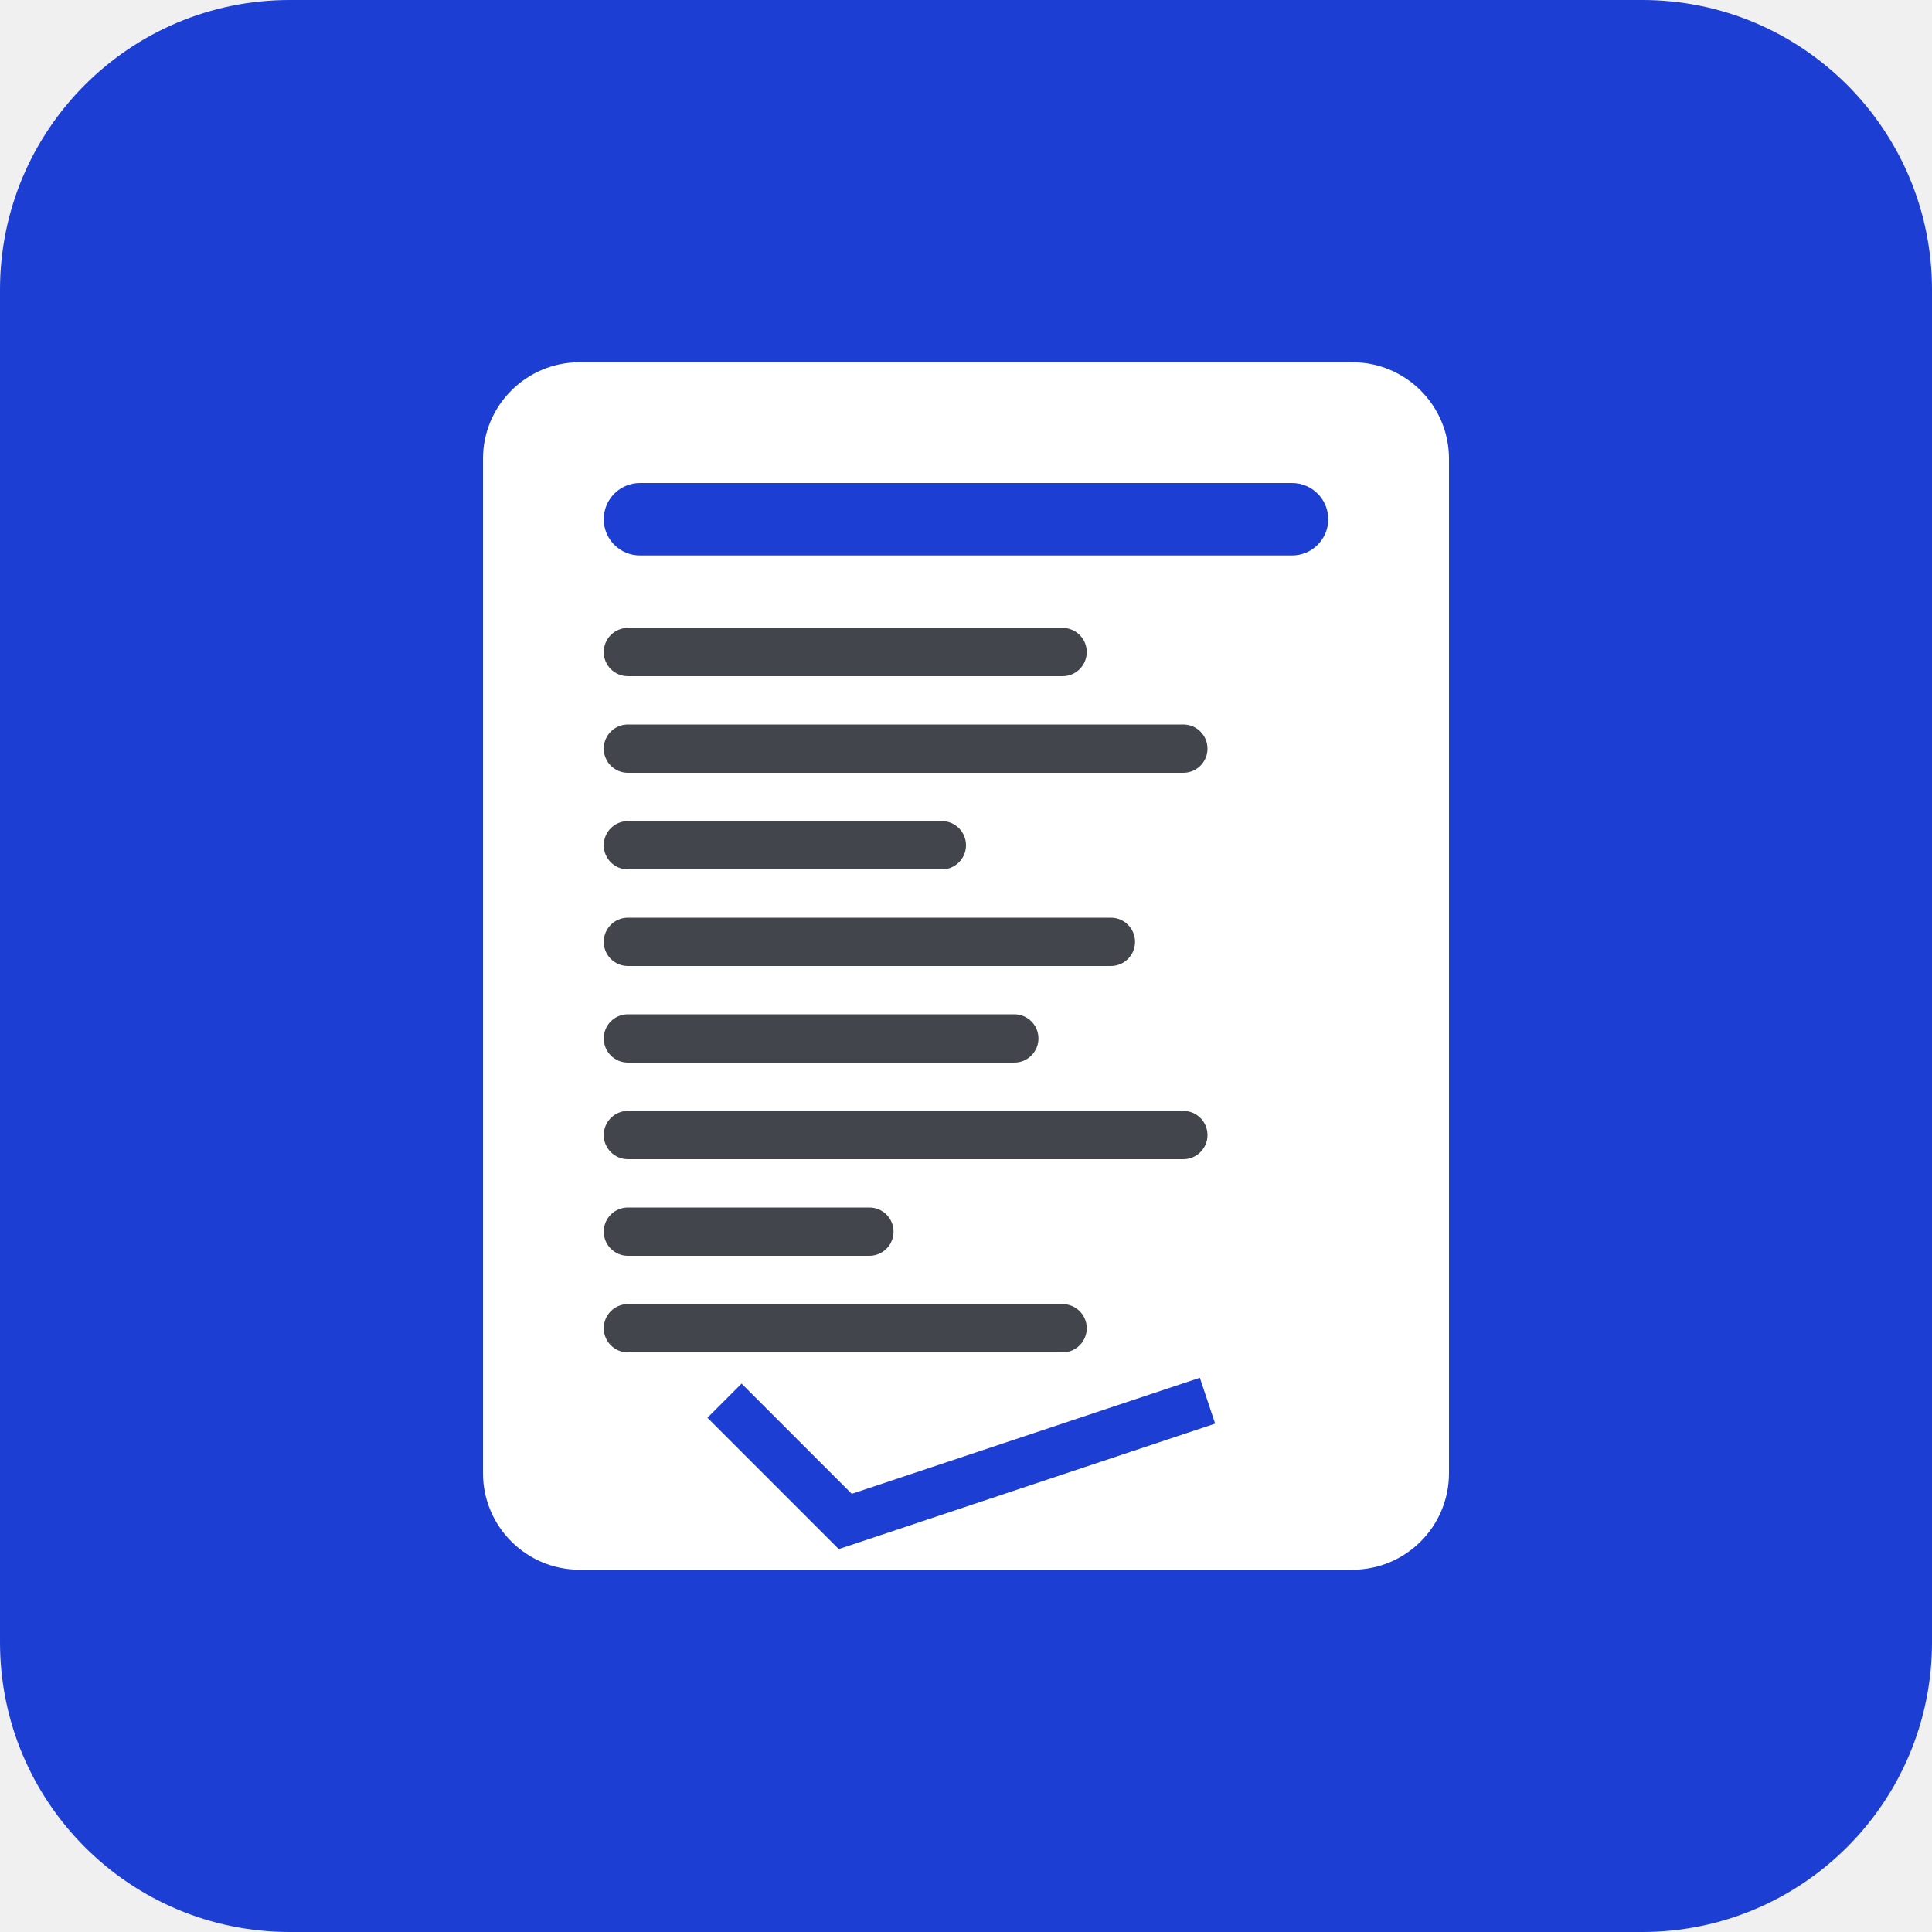
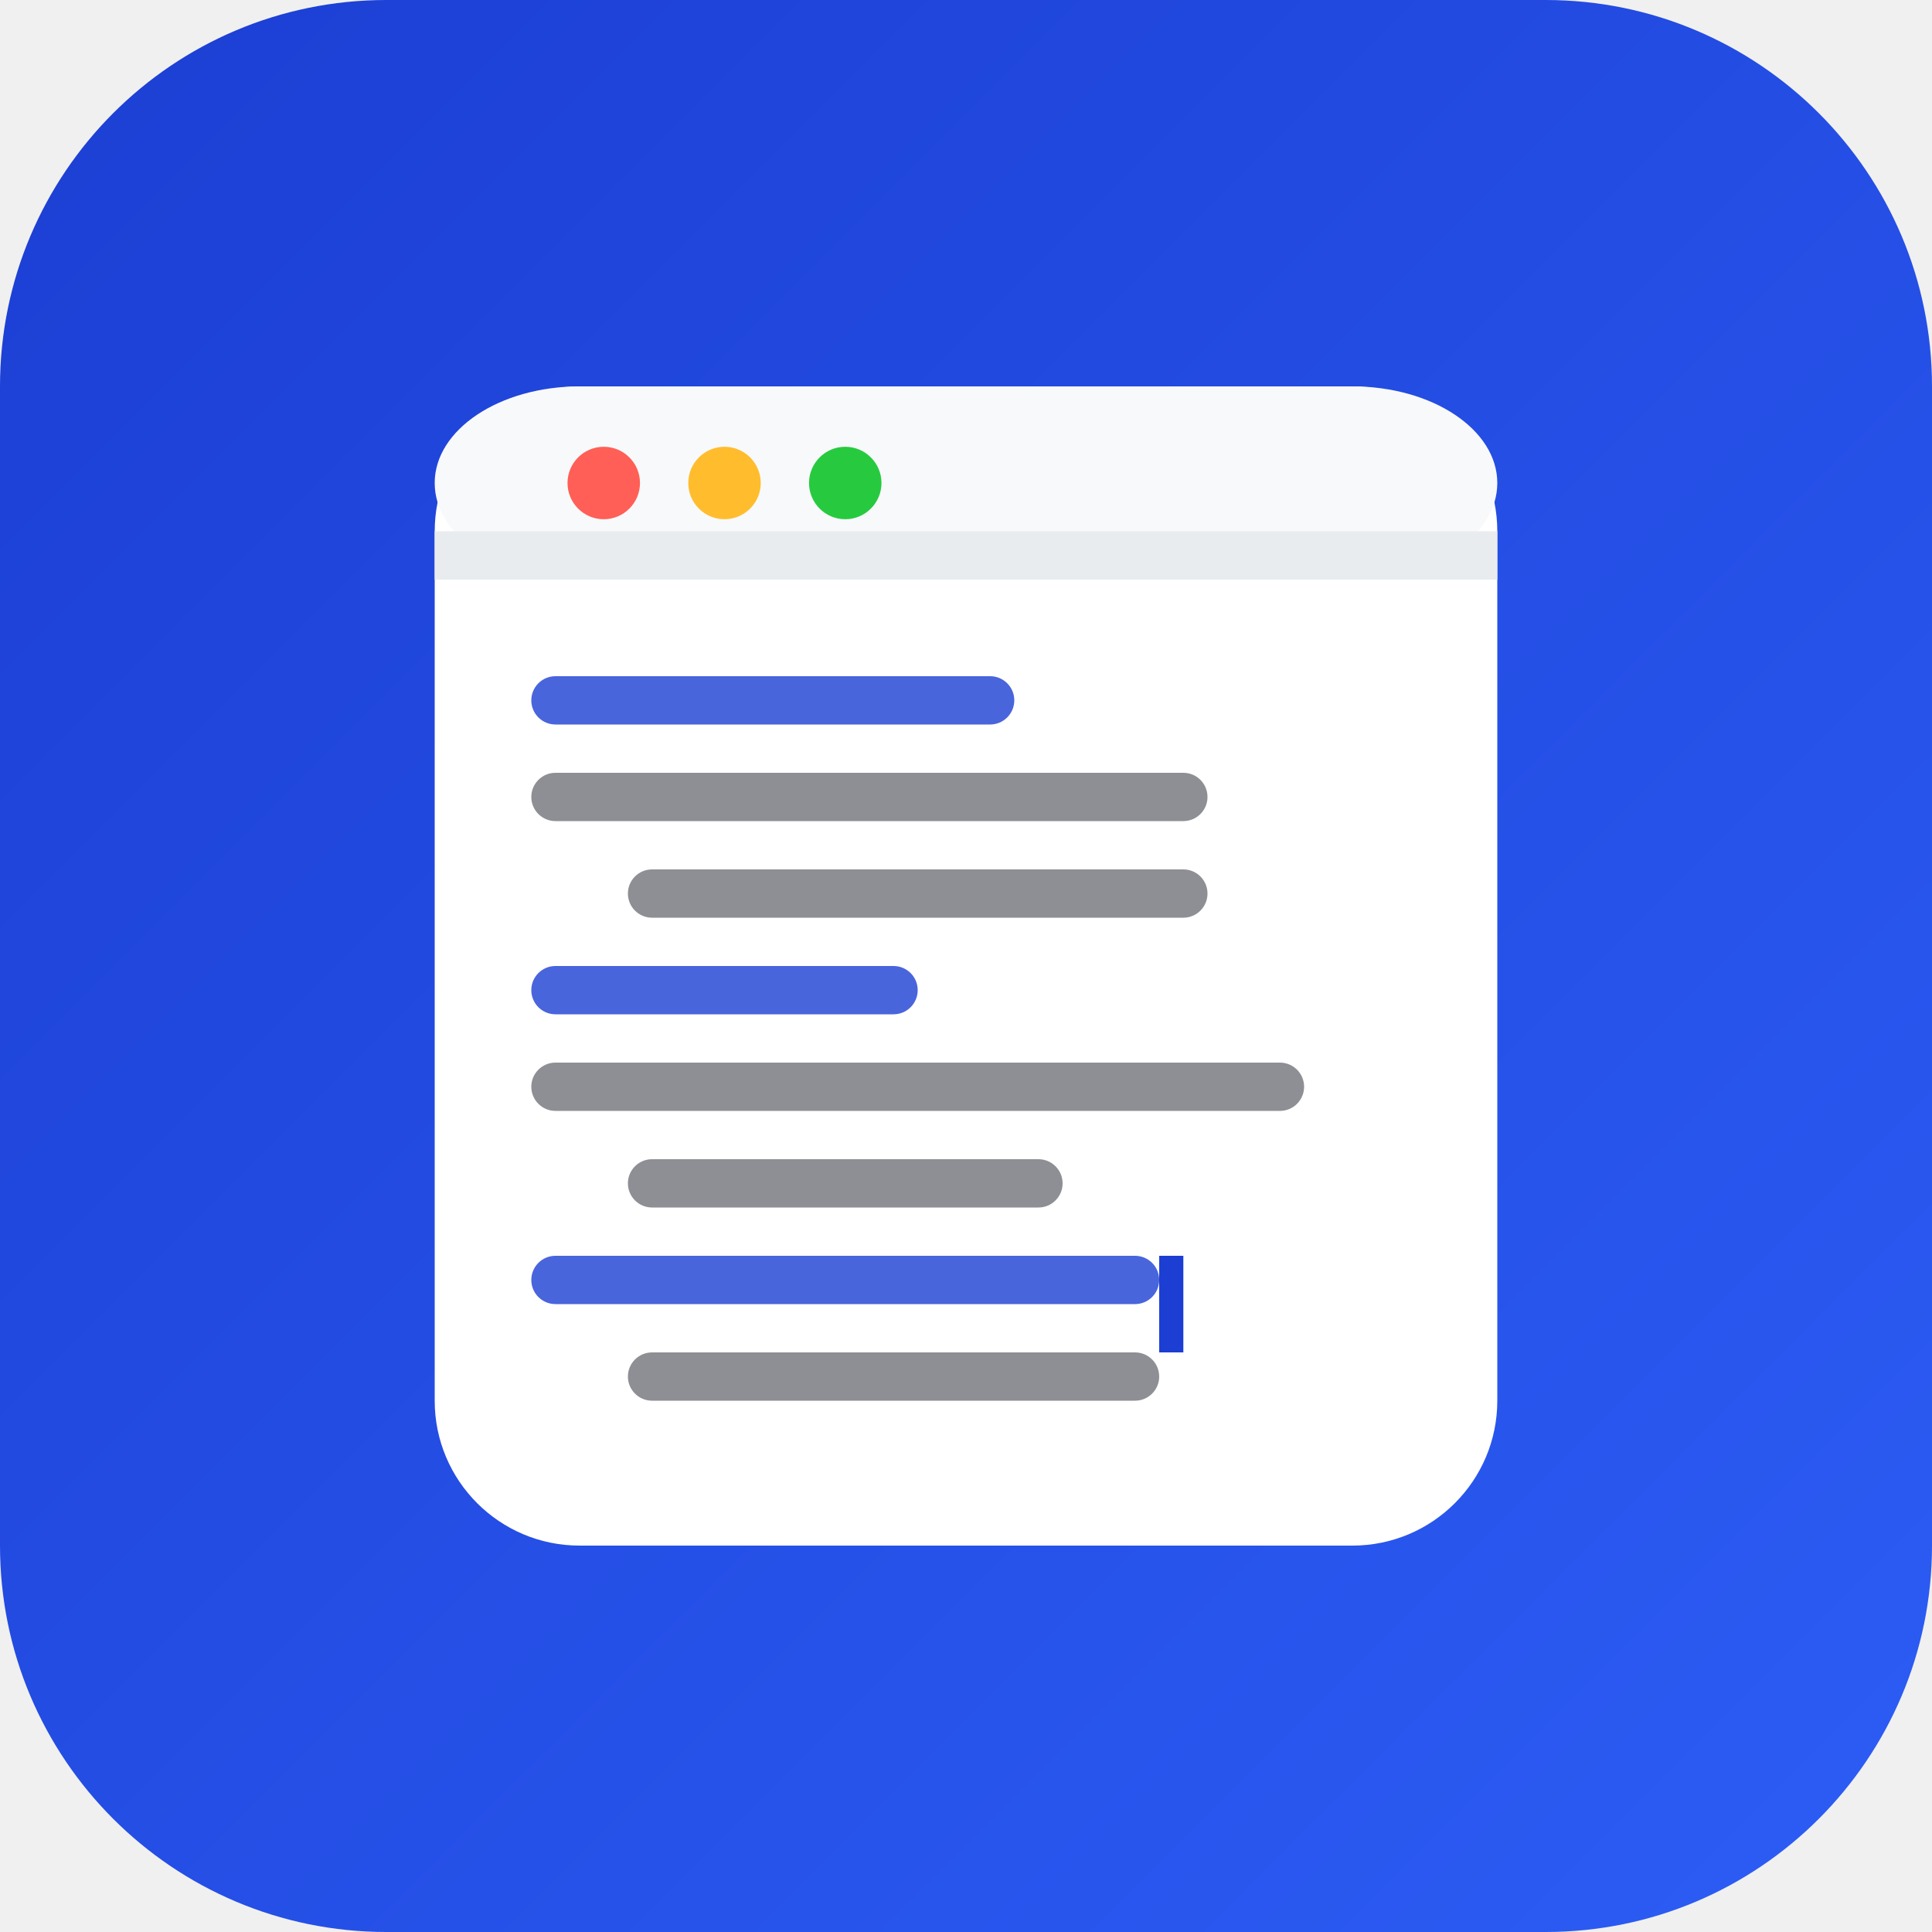
<svg xmlns="http://www.w3.org/2000/svg" width="80" height="80" viewBox="0 0 80 80" fill="none">
-   <rect width="80" height="80" rx="12" fill="#1c3ed3" />
-   <rect x="20" y="15" width="40" height="50" rx="4" fill="white" />
-   <rect x="25" y="20" width="30" height="3" rx="1.5" fill="#1c3ed3" />
-   <rect x="25" y="26" width="20" height="2" rx="1" fill="#43454d" />
-   <rect x="25" y="30" width="25" height="2" rx="1" fill="#43454d" />
-   <rect x="25" y="34" width="15" height="2" rx="1" fill="#43454d" />
-   <rect x="25" y="38" width="22" height="2" rx="1" fill="#43454d" />
-   <rect x="25" y="42" width="18" height="2" rx="1" fill="#43454d" />
-   <rect x="25" y="46" width="25" height="2" rx="1" fill="#43454d" />
-   <rect x="25" y="50" width="12" height="2" rx="1" fill="#43454d" />
-   <rect x="25" y="54" width="20" height="2" rx="1" fill="#43454d" />
-   <path d="M30 58 L35 63 L50 58" stroke="#1c3ed3" stroke-width="2" fill="none" />
+   <rect width="80" height="80" rx="16" fill="url(#gradient3)" />
+   <defs>
+     <linearGradient id="gradient3" x1="0%" y1="0%" x2="100%" y2="100%">
+       <stop offset="0%" style="stop-color:#1c3ed3;stop-opacity:1" />
+       <stop offset="100%" style="stop-color:#2c5df5;stop-opacity:1" />
+     </linearGradient>
+   </defs>
+   <rect x="18" y="16" width="44" height="48" rx="6" fill="white" />
+   <rect x="18" y="16" width="44" height="8" rx="6" fill="#f8f9fa" />
+   <rect x="18" y="22" width="44" height="2" fill="#e9ecef" />
+   <circle cx="25" cy="20" r="1.5" fill="#ff5f56" />
+   <circle cx="30" cy="20" r="1.5" fill="#ffbd2e" />
+   <circle cx="35" cy="20" r="1.5" fill="#27ca3f" />
+   <rect x="22" y="28" width="20" height="2" rx="1" fill="#1c3ed3" opacity="0.8" />
+   <rect x="22" y="32" width="28" height="2" rx="1" fill="#43454d" opacity="0.6" />
+   <rect x="26" y="36" width="24" height="2" rx="1" fill="#43454d" opacity="0.6" />
+   <rect x="22" y="40" width="16" height="2" rx="1" fill="#1c3ed3" opacity="0.8" />
+   <rect x="22" y="44" width="32" height="2" rx="1" fill="#43454d" opacity="0.6" />
+   <rect x="26" y="48" width="18" height="2" rx="1" fill="#43454d" opacity="0.6" />
+   <rect x="22" y="52" width="26" height="2" rx="1" fill="#1c3ed3" opacity="0.8" />
+   <rect x="26" y="56" width="22" height="2" rx="1" fill="#43454d" opacity="0.6" />
+   <rect x="48" y="52" width="1" height="4" fill="#1c3ed3" />
</svg>
